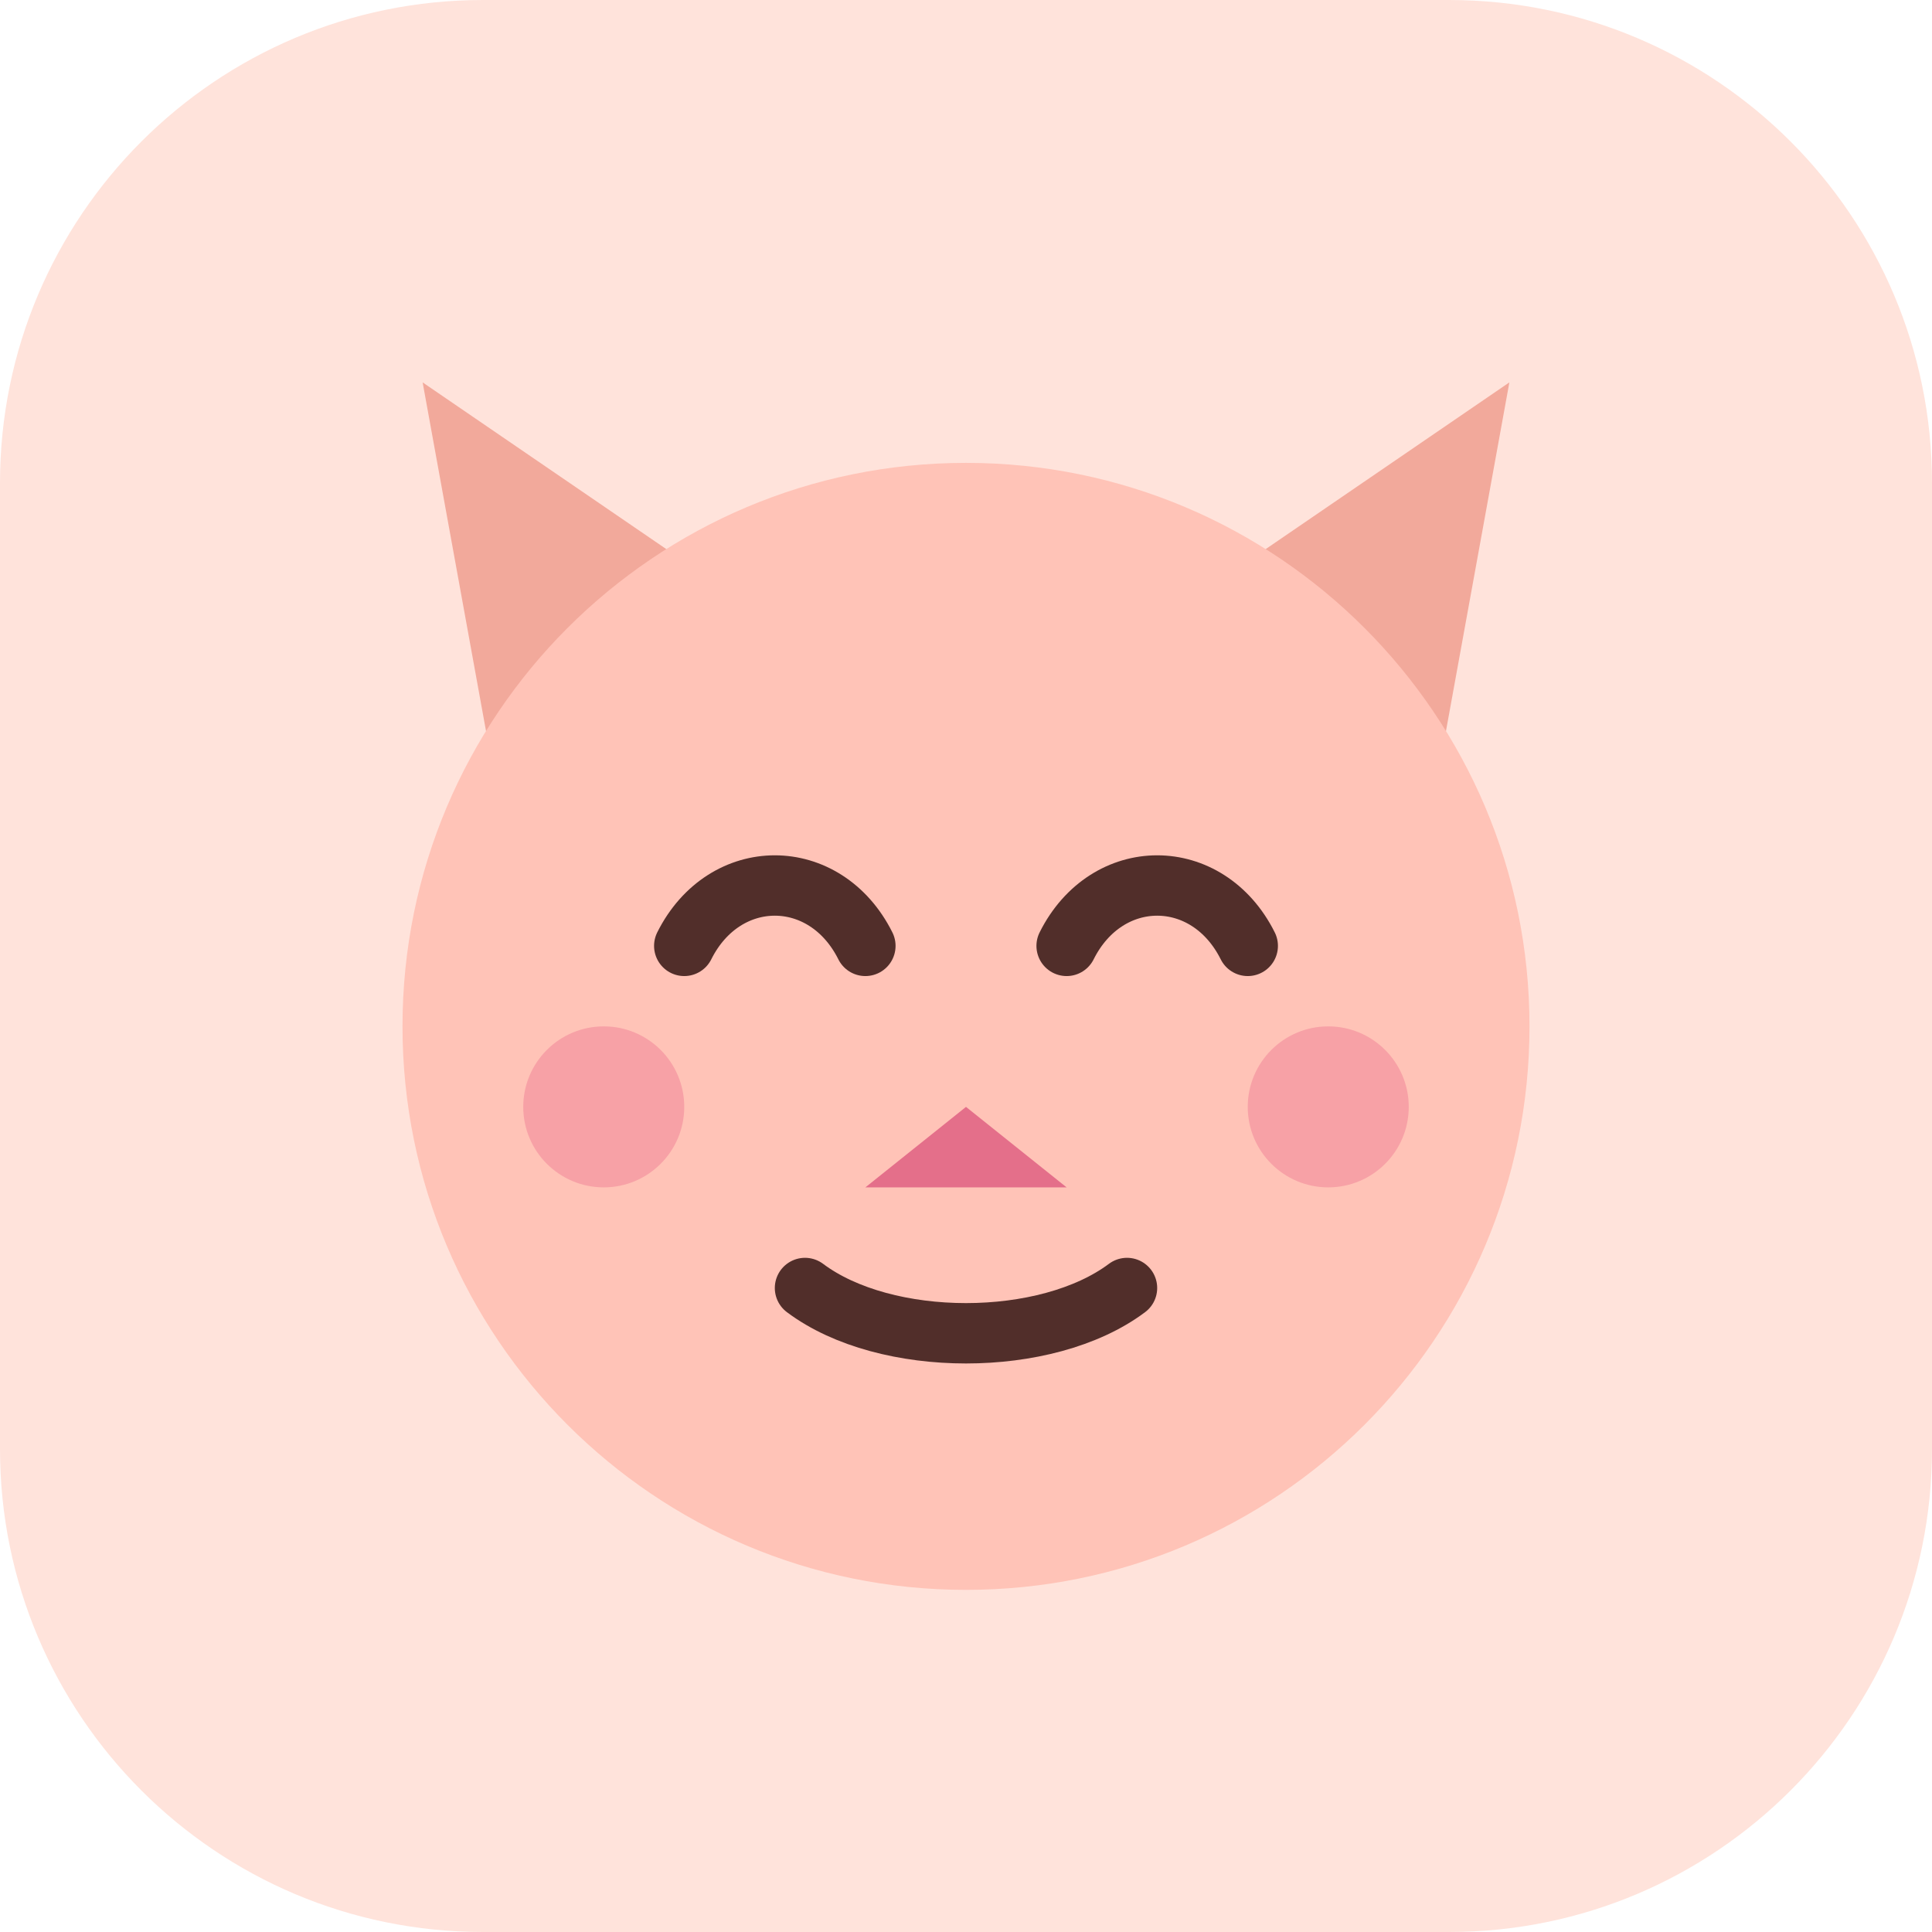
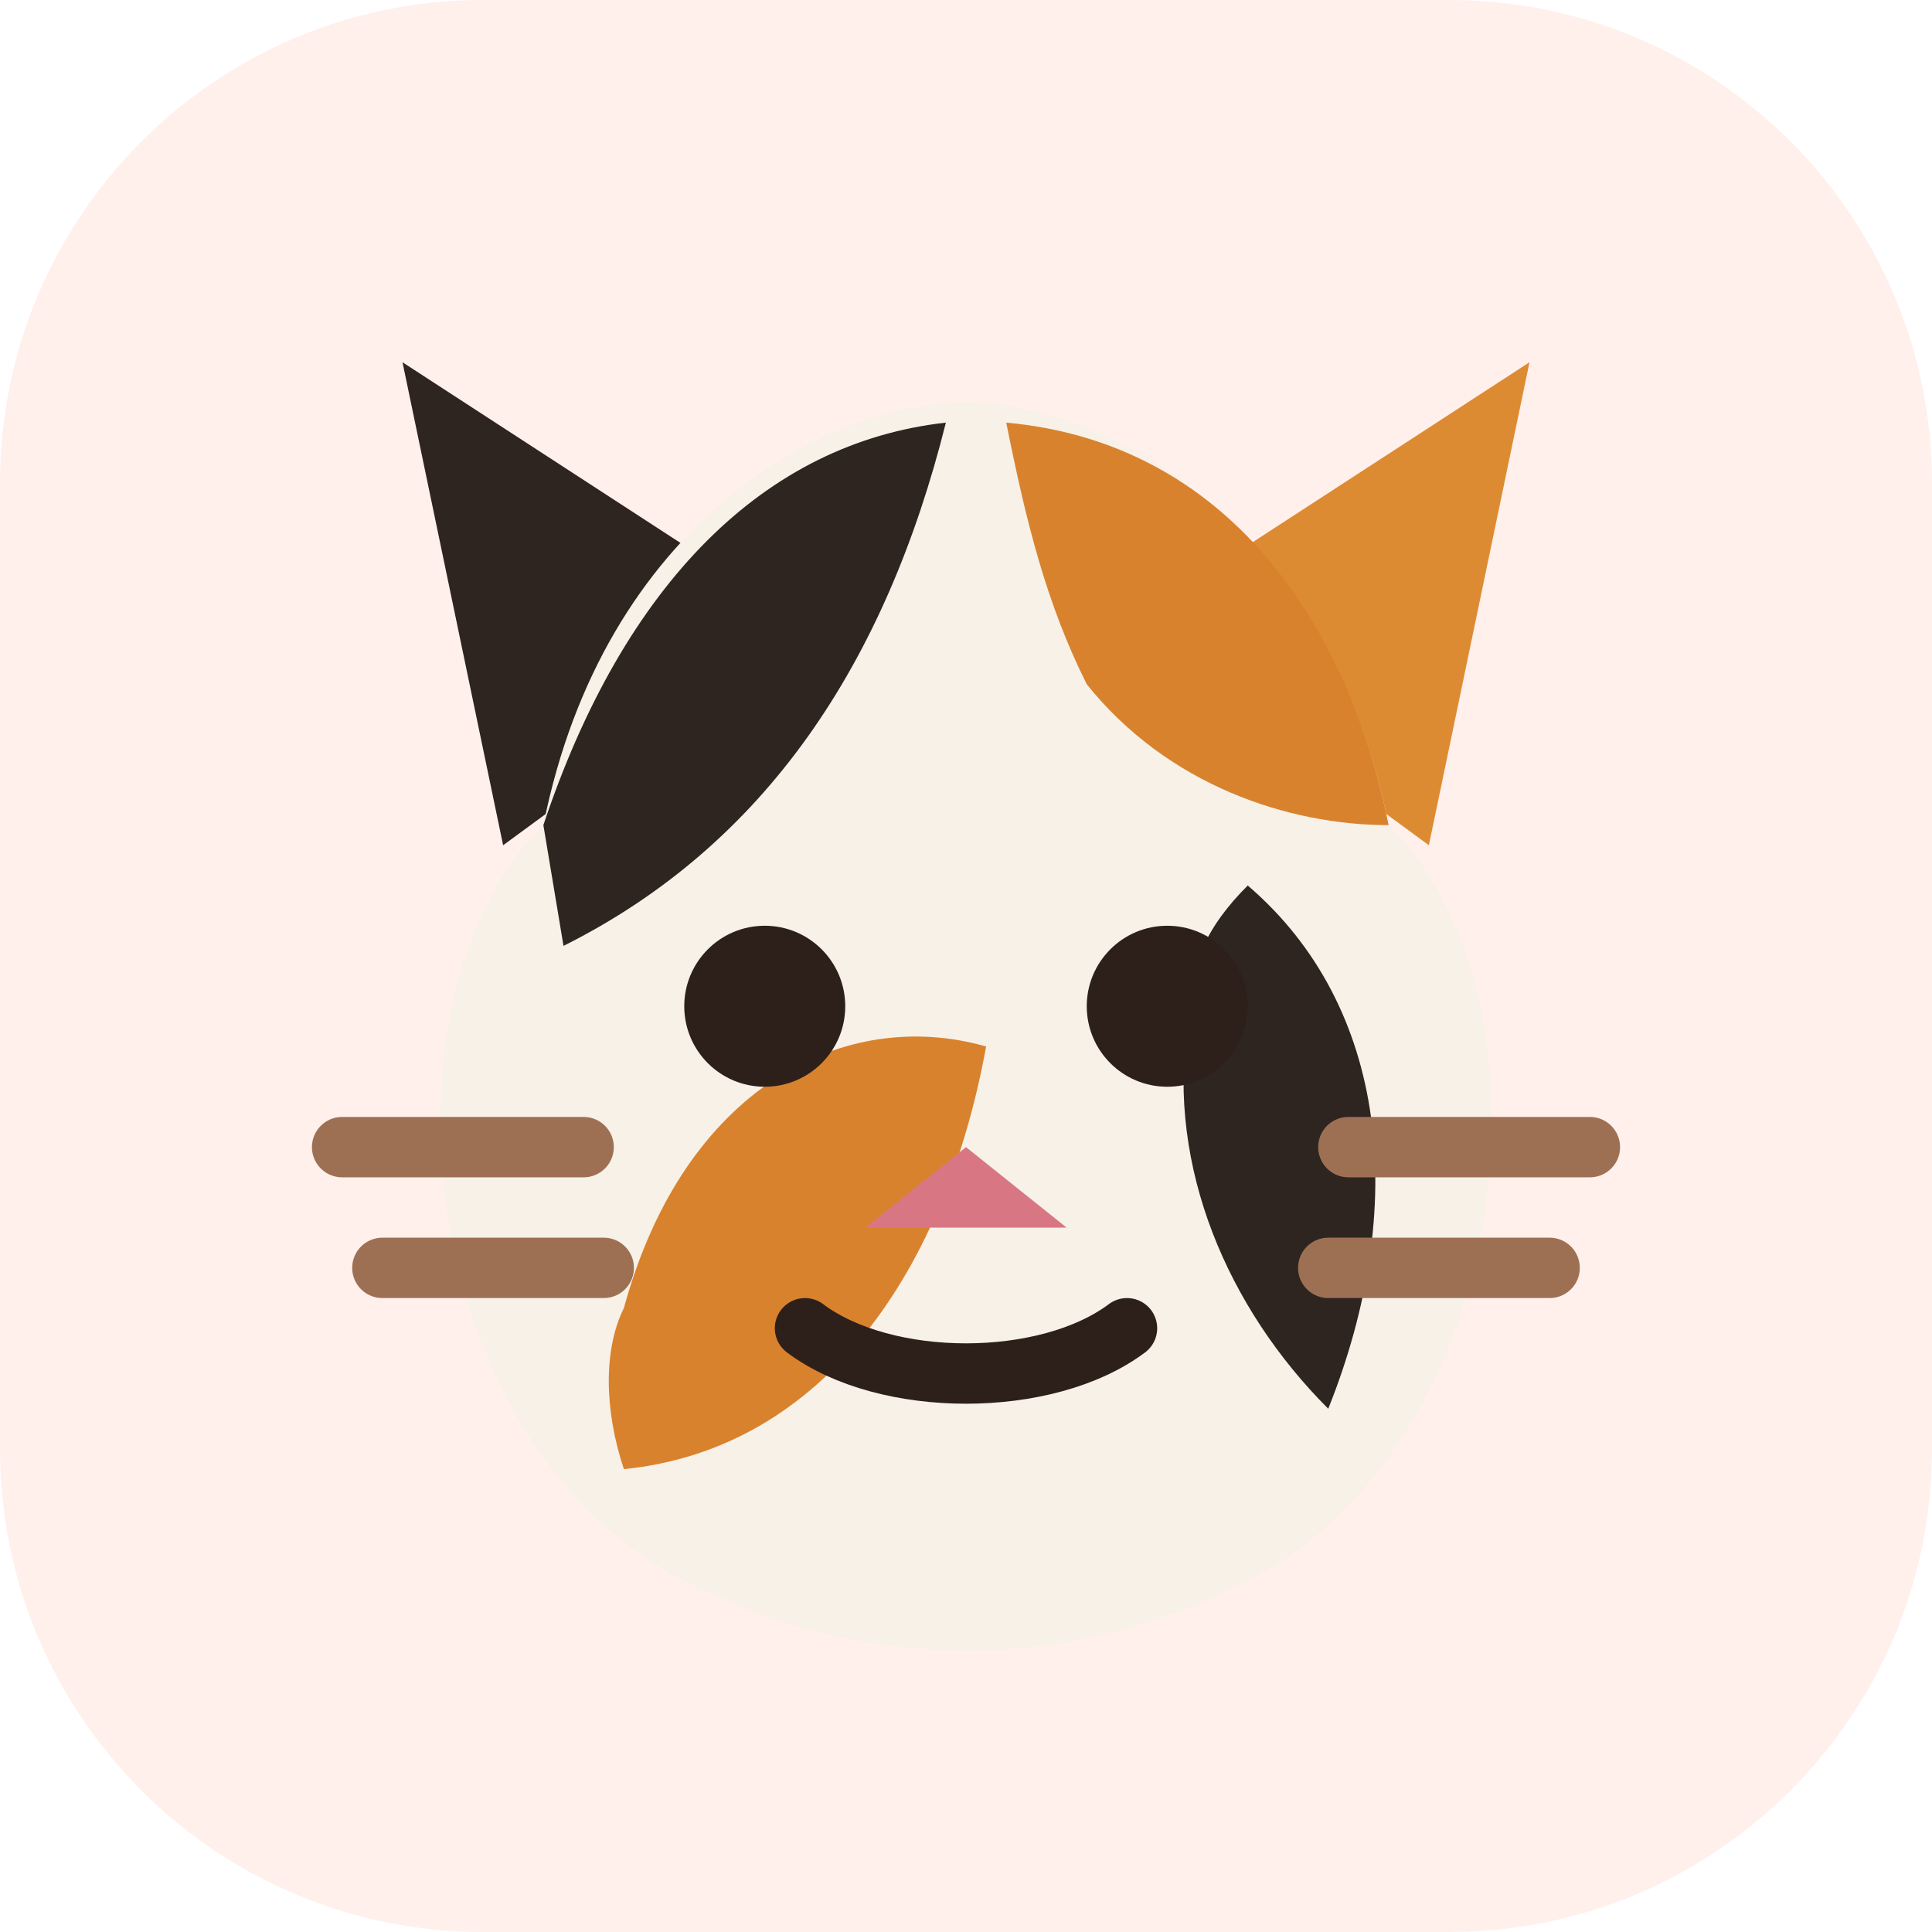
<svg xmlns="http://www.w3.org/2000/svg" width="96" height="96" viewBox="0 0 96 96" fill="none">
-   <rect width="96" height="96" rx="24" fill="#FFE3DB" />
-   <path d="M25 41L21 19L40 32L25 41Z" fill="#F2A99B" />
-   <path d="M71 41L75 19L56 32L71 41Z" fill="#F2A99B" />
-   <circle cx="48" cy="51" r="28" fill="#FFC3B7" />
-   <path d="M34 47C36 43 41 43 43 47" stroke="#512E2A" stroke-width="3" stroke-linecap="round" />
-   <path d="M53 47C55 43 60 43 62 47" stroke="#512E2A" stroke-width="3" stroke-linecap="round" />
-   <path d="M48 55L43 59H53L48 55Z" fill="#E46F8A" />
-   <path d="M40 64C44 67 52 67 56 64" stroke="#512E2A" stroke-width="3" stroke-linecap="round" />
-   <circle cx="30" cy="55" r="4" fill="#F7A1A6" />
-   <circle cx="66" cy="55" r="4" fill="#F7A1A6" />
+   <rect width="96" height="96" rx="24" fill="#FFF0EC" />
+   <path d="M25 42L20 18L40 31L25 42Z" fill="#2E2520" />
+   <path d="M71 42L76 18L56 31L71 42Z" fill="#DD8B32" />
+   <path d="M27 41C30 26 41 20 48 20C55 20 66 26 69 41C78 50 75 73 61 79C53 83 43 83 35 79C21 73 18 50 27 41Z" fill="#F7F1E8" />
+   <path d="M27 41C31 29 38 22 47 21C44 33 38 42 28 47L27 41Z" fill="#2E2520" />
+   <path d="M50 21C61 22 67 31 69 41C64 41 58 39 54 34C52 30 51 26 50 21Z" fill="#D9822D" />
+   <path d="M31 65C34 54 42 50 49 52C47 63 41 72 31 73C30 70 30 67 31 65Z" fill="#D9822D" />
+   <path d="M62 44C69 50 70 60 66 70C61 65 58 58 59 51C59 48 60 46 62 44Z" fill="#2E2520" />
+   <circle cx="38" cy="50" r="4" fill="#2D201B" />
+   <circle cx="58" cy="50" r="4" fill="#2D201B" />
+   <path d="M48 57L43 61H53L48 57Z" fill="#D87783" />
+   <path d="M40 66C44 69 52 69 56 66" stroke="#2D201B" stroke-width="3" stroke-linecap="round" />
+   <path d="M29 57H17M30 63H19M67 57H79M66 63H77" stroke="#9E7053" stroke-width="3" stroke-linecap="round" />
</svg>
